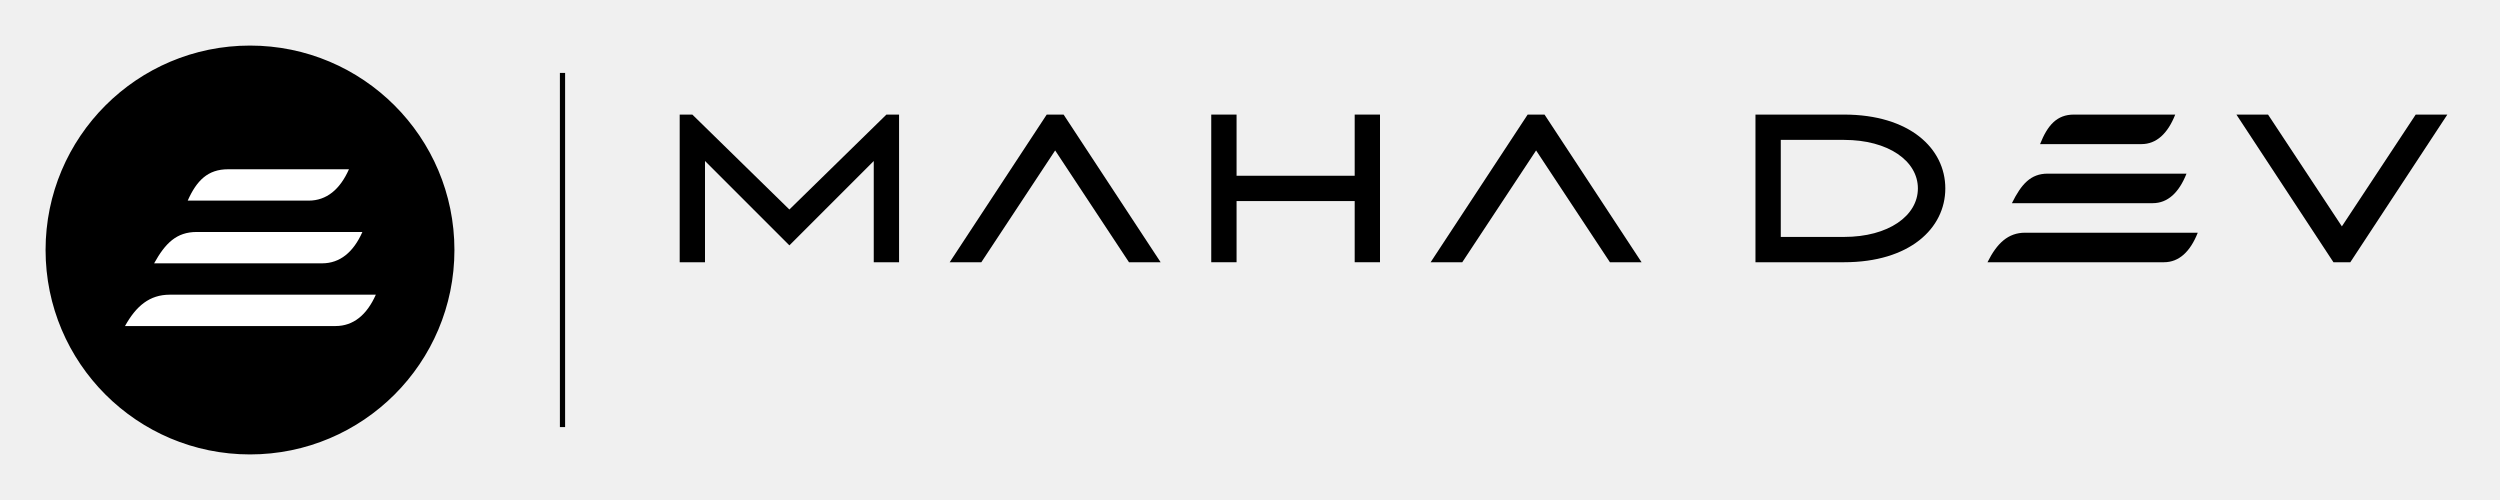
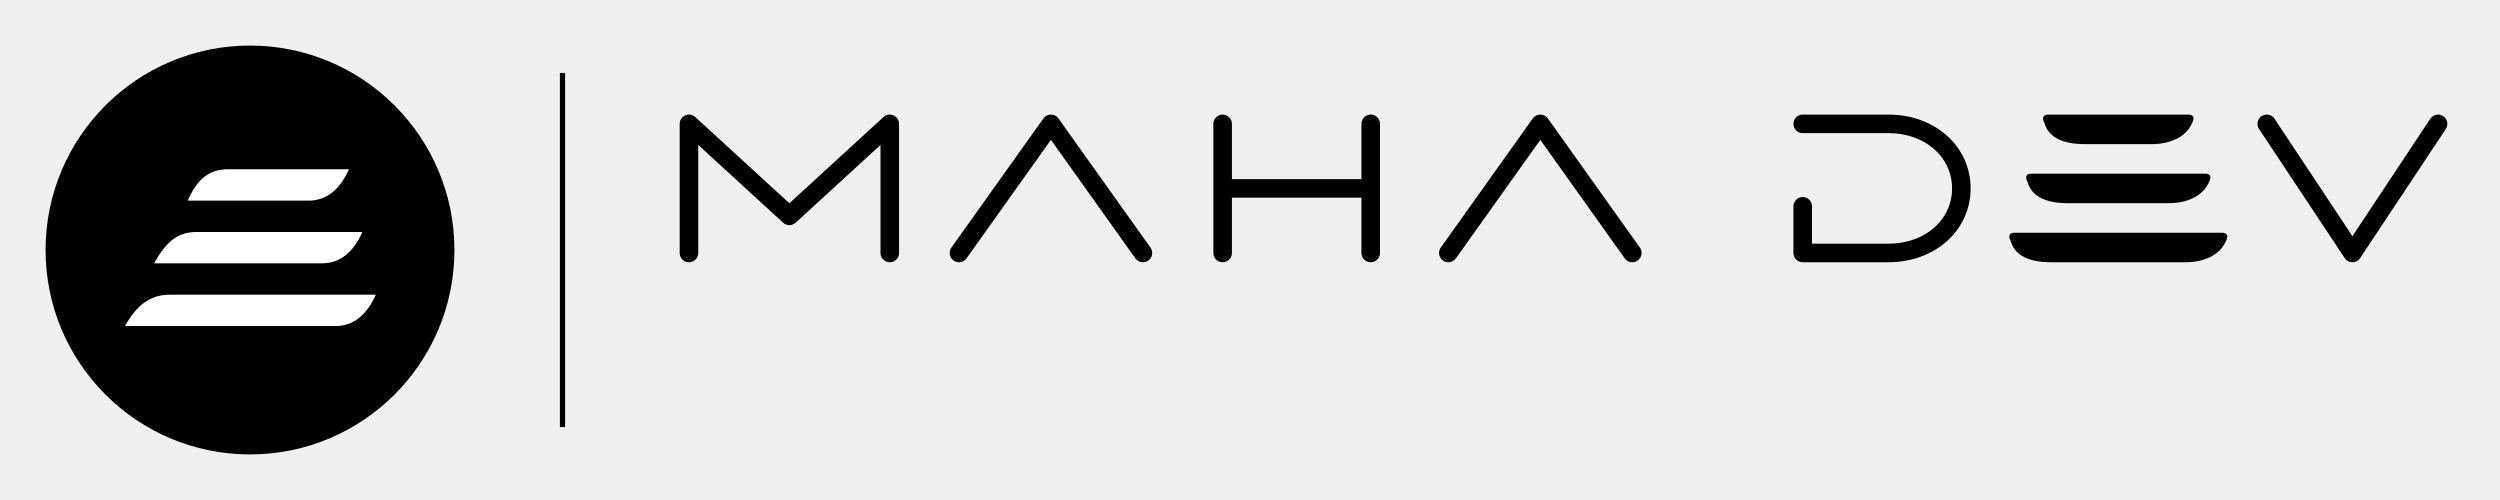
<svg xmlns="http://www.w3.org/2000/svg" width="960" height="192" viewBox="0 0 960 192" role="img" aria-label="MAHA DEV principal-sin-descriptor-negro">
  <g transform="translate(16 16) scale(1 1)">
    <circle cx="80" cy="80" r="76" fill="#000000" stroke="#000000" stroke-width="5" />
    <g transform="translate(32 49) scale(0.86 0.86)">
      <g fill="#FFFFFF">
        <path d="M28 14 C32 5 37 0 46 0 H100 C96 9 90 14 82 14 Z" />
        <path d="M13 42 C18 33 23 28 32 28 H106 C102 37 96 42 88 42 Z" />
        <path d="M0 70 C5 61 11 56 20 56 H112 C108 65 102 70 94 70 Z" />
      </g>
    </g>
    <path d="M200 12 V148" stroke="#000000" stroke-width="2" />
    <g transform="translate(245 28) scale(0.81 0.81)">
-       <path transform="translate(0 0)" fill="#000000" fill-rule="evenodd" d="M0 70 V0 H6 L52 45 L98 0 H104 V70 H92 V22 L52 62 L12 22 V70 Z" />
-       <path transform="translate(128 0)" fill="#000000" fill-rule="evenodd" d="M0 70 L46 0 H54 L100 70 H85 L50 17 L15 70 Z" />
-       <path transform="translate(252 0)" fill="#000000" fill-rule="evenodd" d="M0 0 H12 V29 H68 V0 H80 V70 H68 V41 H12 V70 H0 Z" />
-       <path transform="translate(356 0)" fill="#000000" fill-rule="evenodd" d="M0 70 L46 0 H54 L100 70 H85 L50 17 L15 70 Z" />
-       <path transform="translate(510 0)" fill="#000000" fill-rule="evenodd" d="M0 0 H42 C73 0 90 16 90 35 C90 54 73 70 42 70 H0 Z M12 12 V58 H42 C63 58 77 48 77 35 C77 22 63 12 42 12 Z" />
-       <path transform="translate(738 0)" fill="#000000" fill-rule="evenodd" d="M0 0 H15 L50 53 L85 0 H100 L54 70 H46 Z" />
-       <g transform="translate(620 0) scale(0.89 1)">
+       <g fill="none" stroke="#000000" stroke-width="8.8" stroke-linecap="round" stroke-linejoin="round">
+         <path transform="translate(0 0)" d="M4.4 65.6 V4.4 L52 48 L99.6 4.4 V65.6" />
+         <path transform="translate(128 0)" d="M4.4 65.6 L48 4.4 L91.6 65.6" />
+         <path transform="translate(253 0)" d="M4.4 4.4 V65.6 M74.6 4.4 V65.6 M4.4 35 H74.6" />
+         <path transform="translate(360 0)" d="M4.4 65.6 L48 4.4 L91.6 65.6" />
+         <path transform="translate(528 0)" d="M4.4 4.4 H45 C65 4.4 79.6 17.8 79.6 35 C79.6 52.2 65 65.6 45 65.6 H4.4 V43.5" />
+         <path transform="translate(748 0)" d="M4.4 4.4 L45 65.6 L85.6 4.4" />
+       </g>
+       <g transform="translate(630 0) scale(1 1)">
        <g fill="#000000">
-           <path d="M28 14 C32 5 37 0 46 0 H100 C96 9 90 14 82 14 Z" />
-           <path d="M13 42 C18 33 23 28 32 28 H106 C102 37 96 42 88 42 Z" />
-           <path d="M0 70 C5 61 11 56 20 56 H112 C108 65 102 70 94 70 Z" />
+           <path d="M19 0 H85 Q89 0 87 4 C84 11 76 14 68 14 H36 C26 14 19 11 17 4 Q15 0 19 0 Z" />
+           <path d="M11 28 H93 Q97 28 95 32 C92 39 84 42 76 42 H28 C18 42 11 39 9 32 Q7 28 11 28 Z" />
+           <path d="M3 56 H101 Q105 56 103 60 C100 67 92 70 84 70 H20 C10 70 3 67 1 60 Q-1 56 3 56 Z" />
        </g>
      </g>
    </g>
  </g>
</svg>
